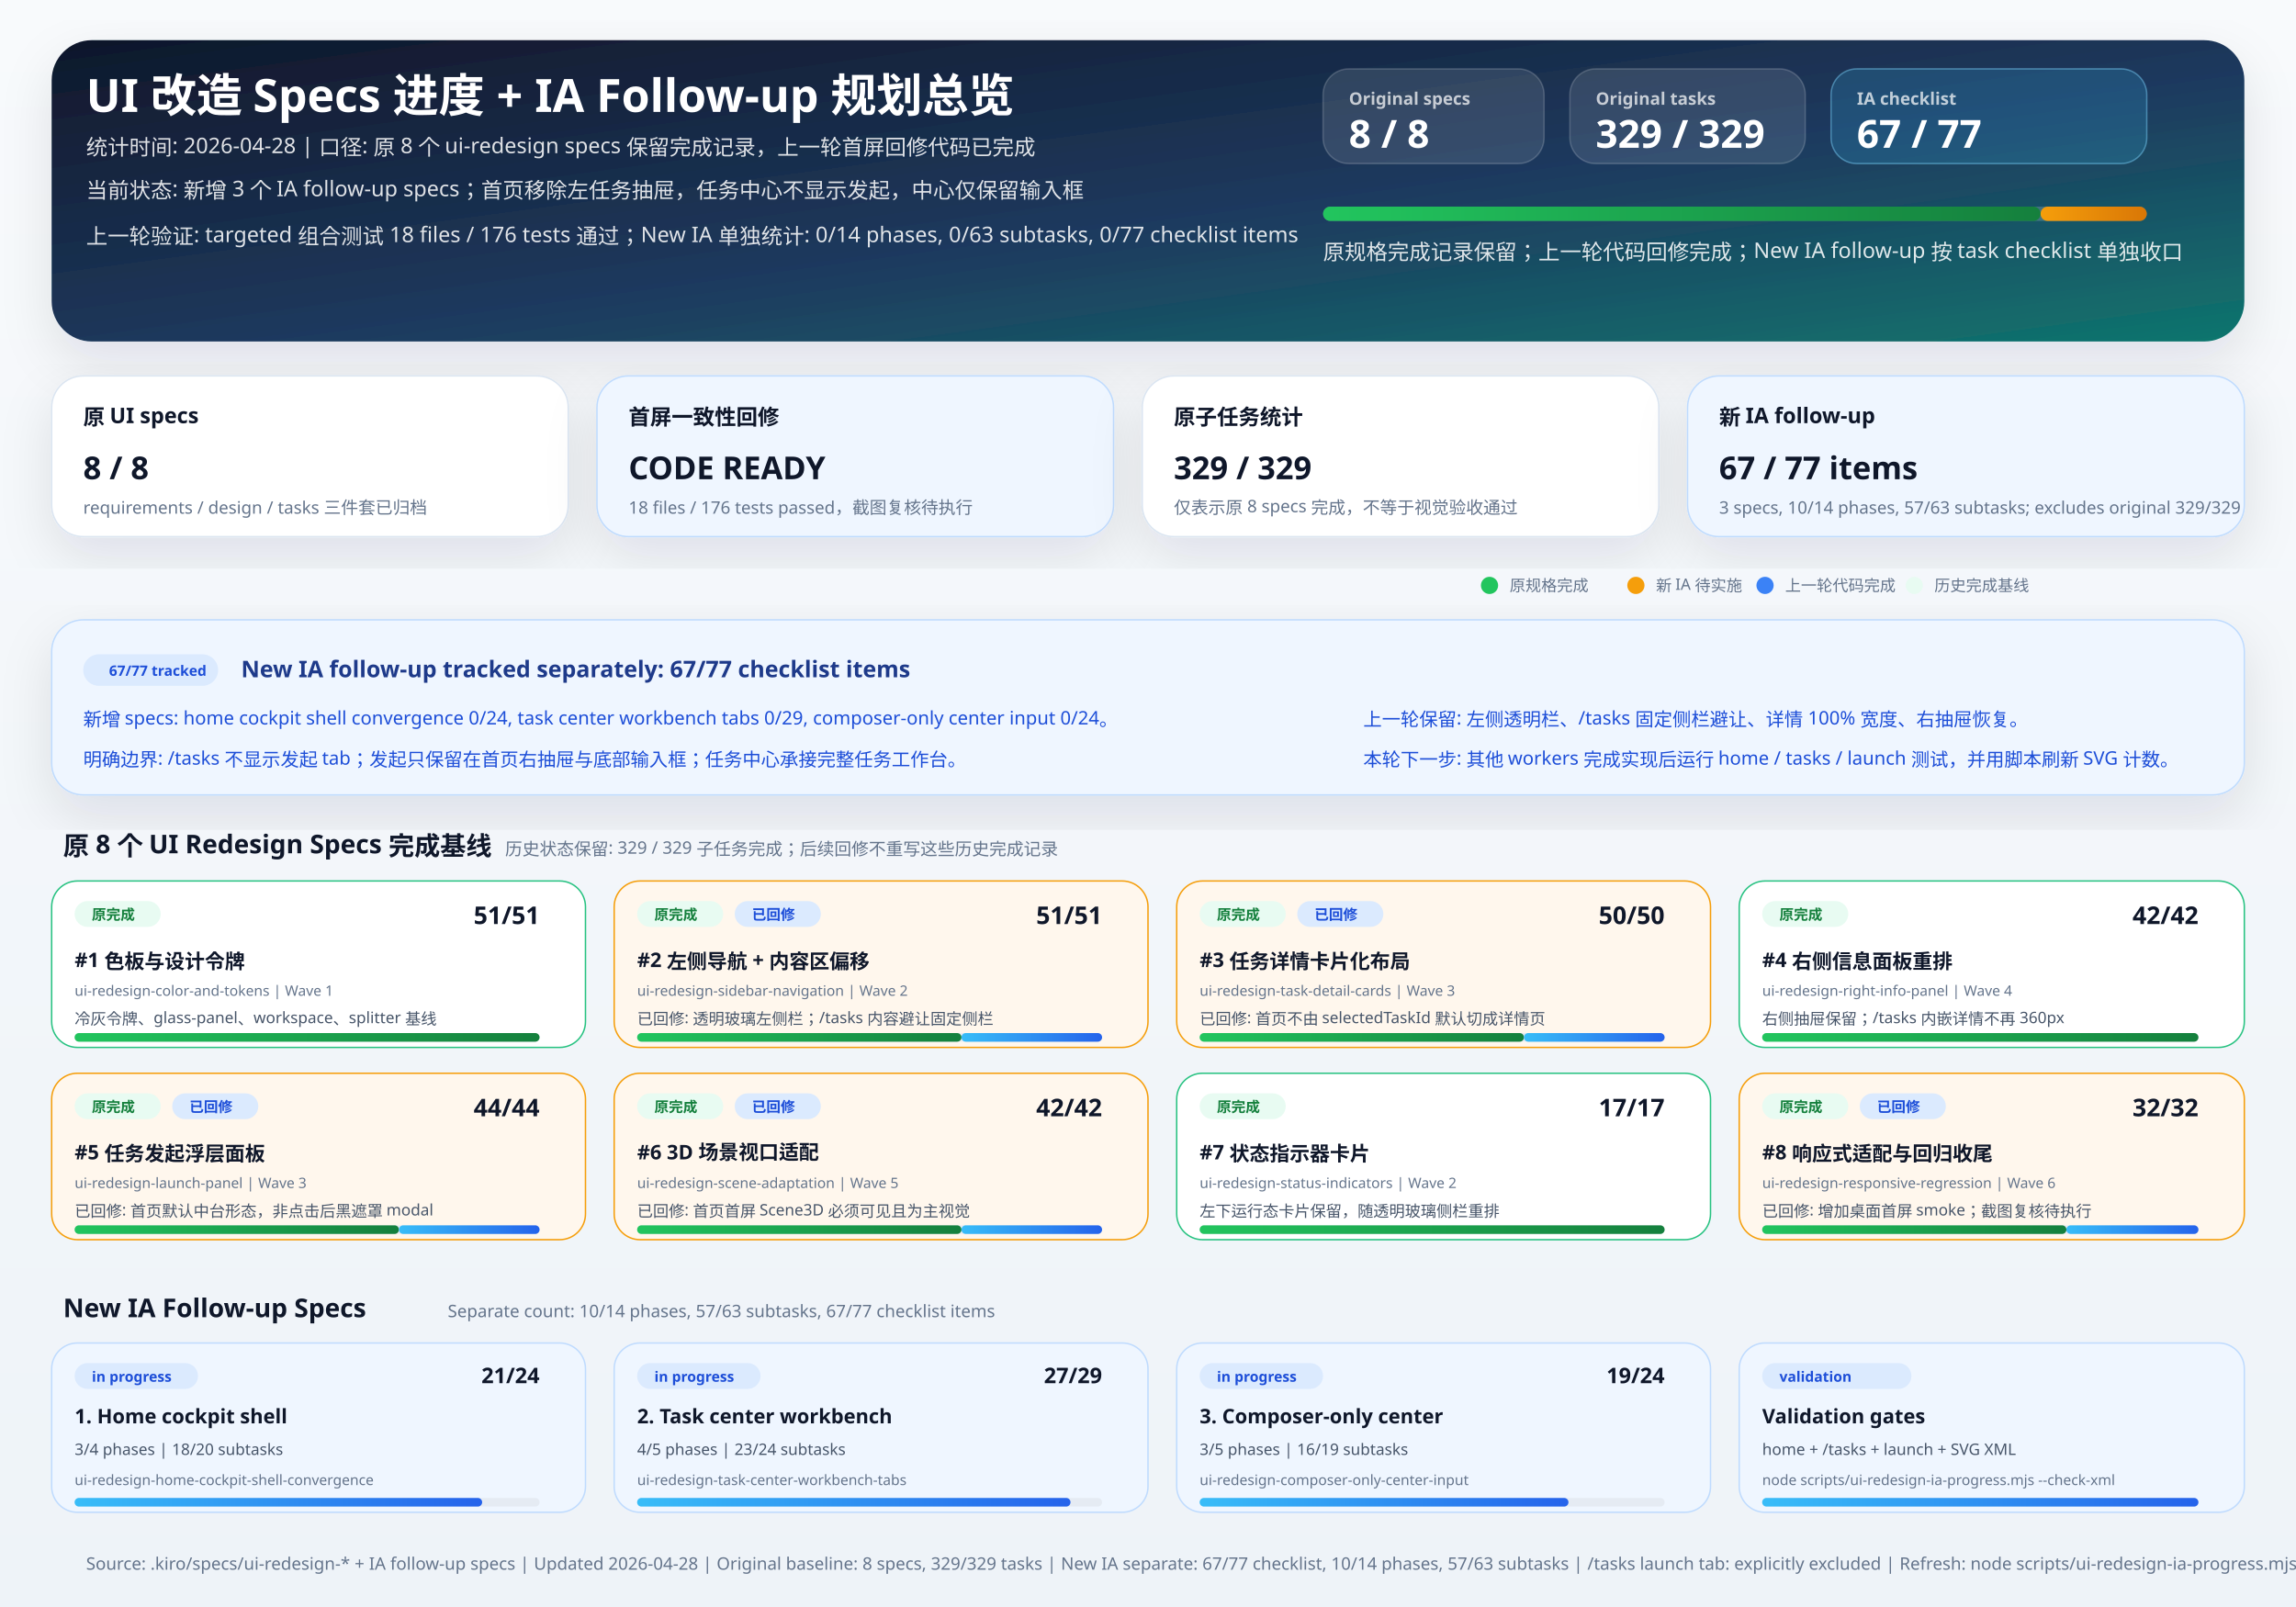
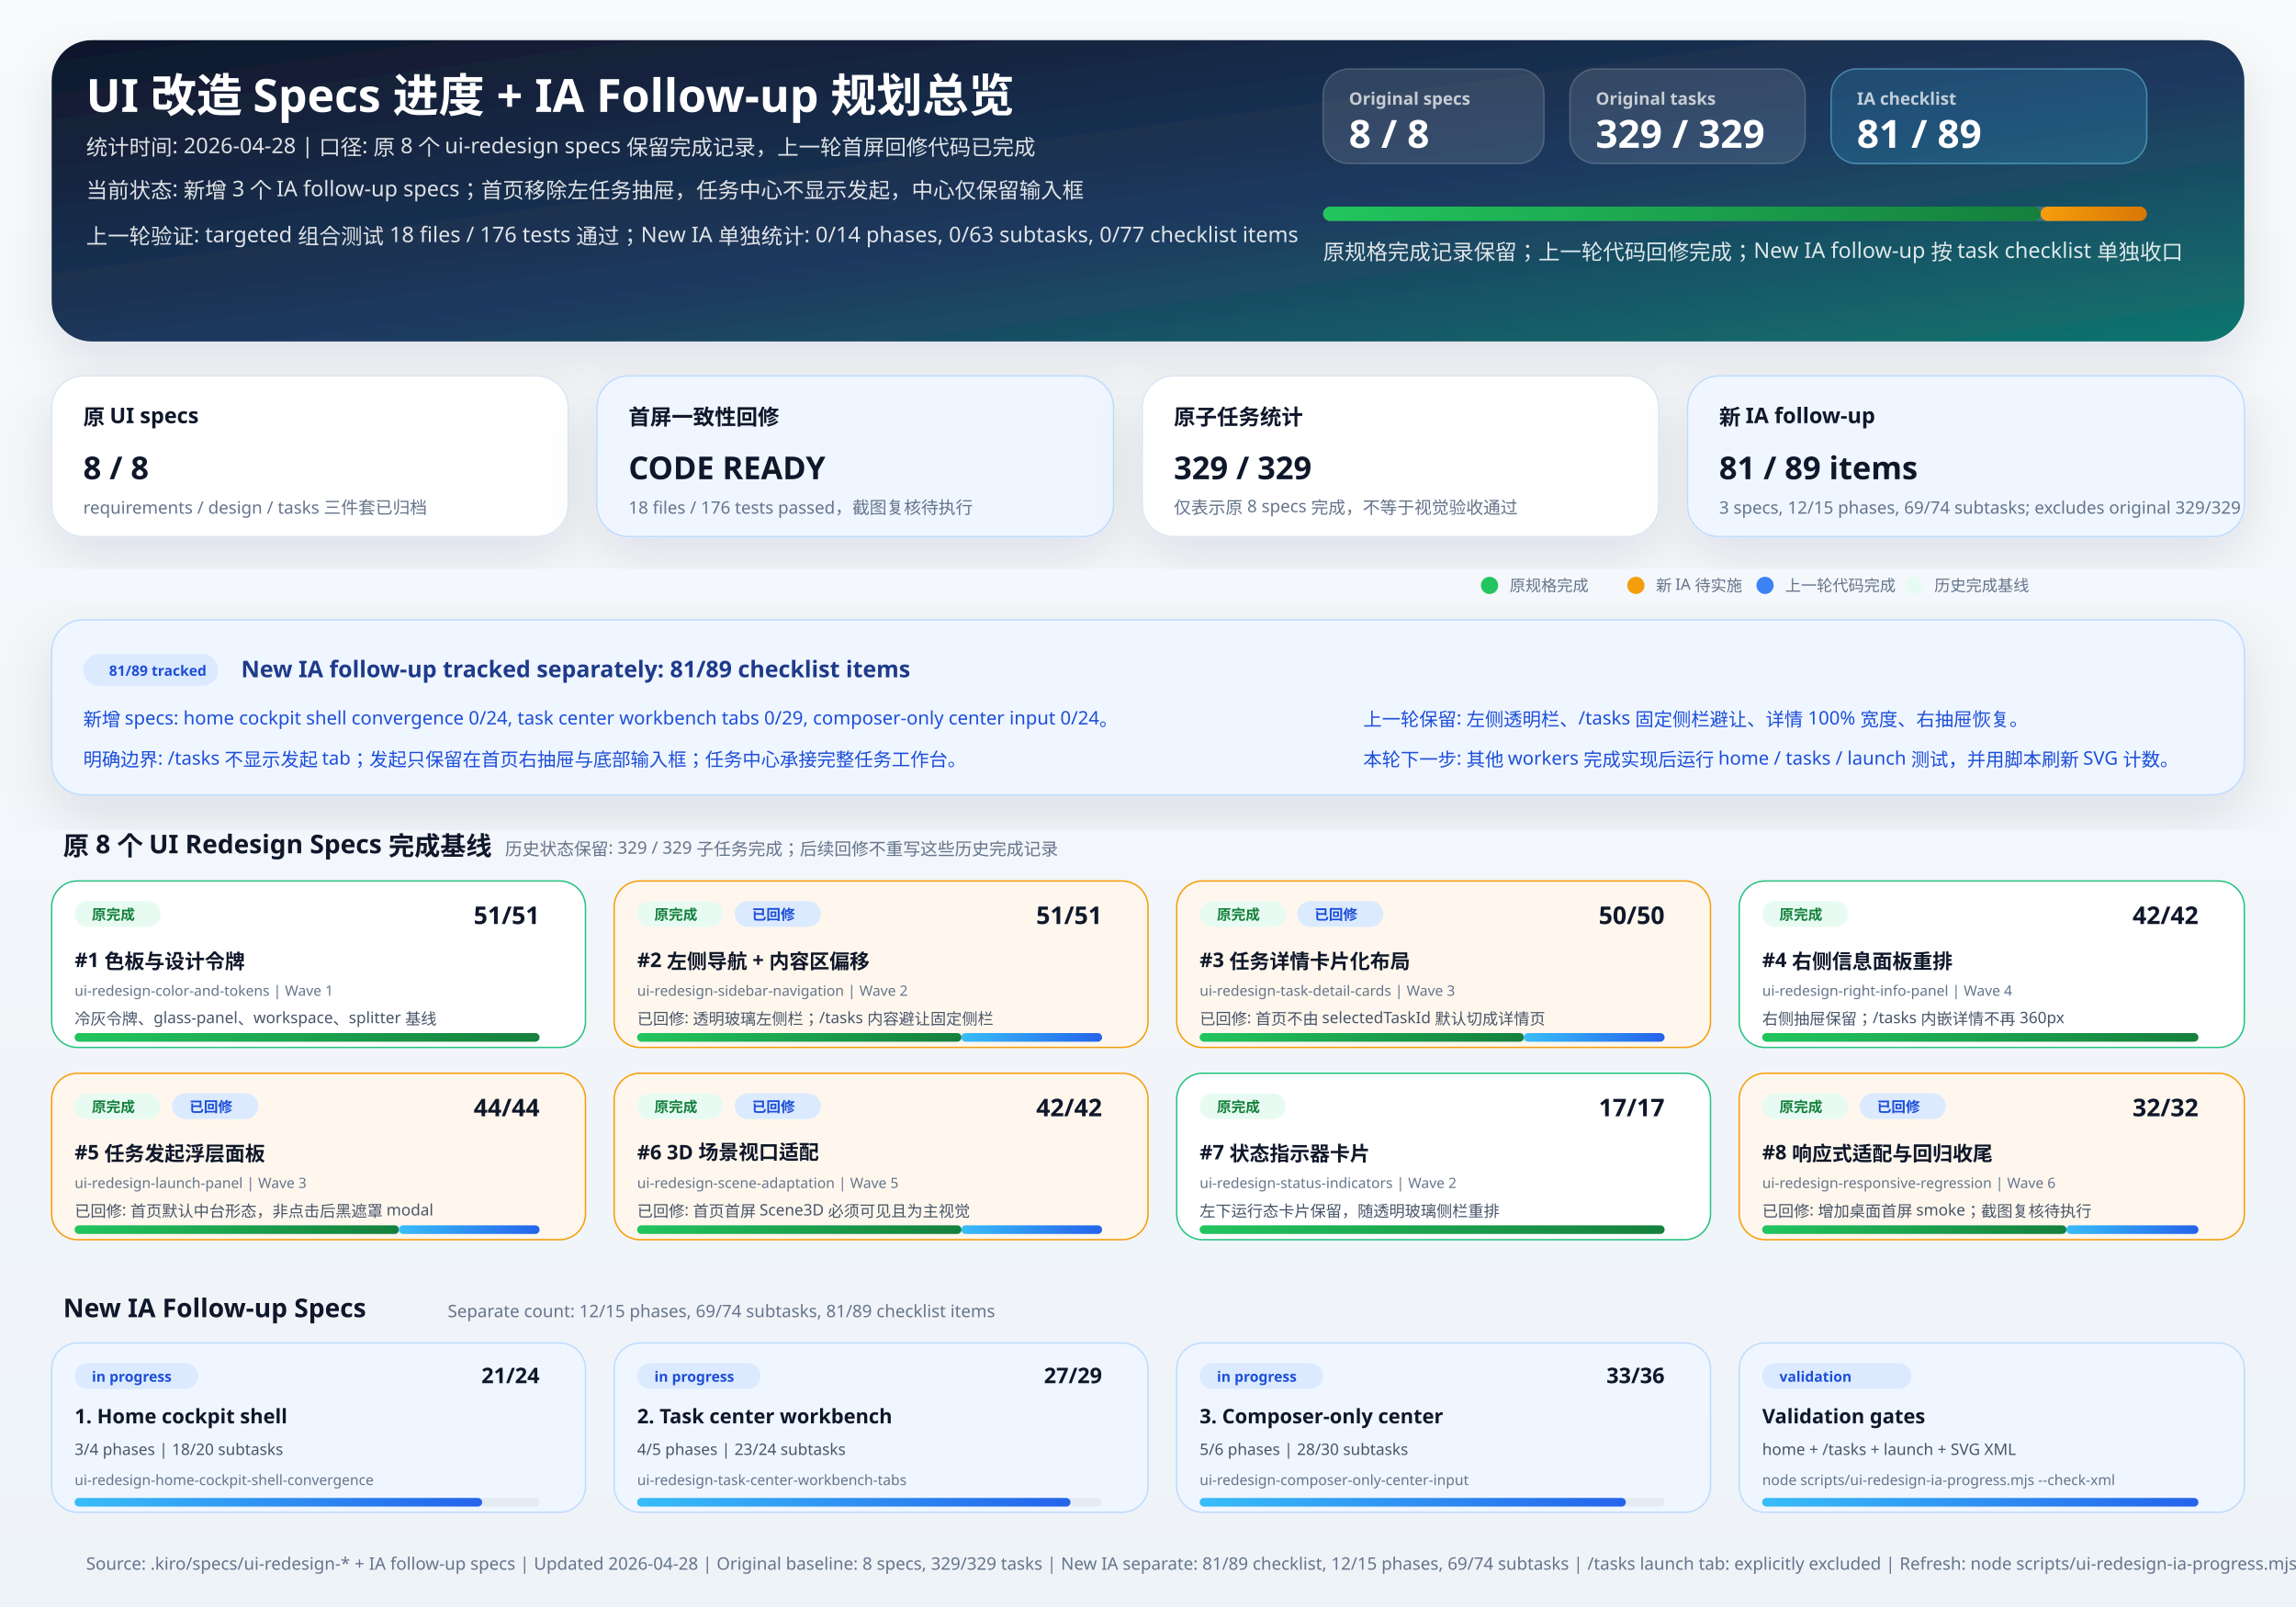
<svg xmlns="http://www.w3.org/2000/svg" width="1600" height="1120" viewBox="0 0 1600 1120" role="img" aria-labelledby="title desc">
  <defs>
    <linearGradient id="bg" x1="0" y1="0" x2="0" y2="1">
      <stop offset="0%" stop-color="#f8fafc" />
      <stop offset="100%" stop-color="#eef3f8" />
    </linearGradient>
    <linearGradient id="hero" x1="0" y1="0" x2="1" y2="1">
      <stop offset="0%" stop-color="#0f172a" />
      <stop offset="56%" stop-color="#1e3a5f" />
      <stop offset="100%" stop-color="#0f766e" />
    </linearGradient>
    <linearGradient id="baseFill" x1="0" y1="0" x2="1" y2="0">
      <stop offset="0%" stop-color="#22c55e" />
      <stop offset="100%" stop-color="#15803d" />
    </linearGradient>
    <linearGradient id="reopenFill" x1="0" y1="0" x2="1" y2="0">
      <stop offset="0%" stop-color="#f59e0b" />
      <stop offset="100%" stop-color="#d97706" />
    </linearGradient>
    <linearGradient id="workFill" x1="0" y1="0" x2="1" y2="0">
      <stop offset="0%" stop-color="#38bdf8" />
      <stop offset="100%" stop-color="#2563eb" />
    </linearGradient>
    <filter id="shadow" x="-20%" y="-20%" width="140%" height="140%">
      <feDropShadow dx="0" dy="14" stdDeviation="18" flood-color="#0f172a" flood-opacity="0.10" />
    </filter>
    <style>
      .hero-title { font: 700 32px "Segoe UI", "Microsoft YaHei", sans-serif; fill: #ffffff; }
      .hero-sub { font: 500 15px "Segoe UI", "Microsoft YaHei", sans-serif; fill: rgba(255,255,255,0.86); }
      .hero-k { font: 600 12px "Segoe UI", "Microsoft YaHei", sans-serif; fill: rgba(255,255,255,0.72); }
      .hero-v { font: 700 27px "Segoe UI", "Microsoft YaHei", sans-serif; fill: #ffffff; }
      .card-title { font: 700 15px "Segoe UI", "Microsoft YaHei", sans-serif; fill: #0f172a; }
      .card-value { font: 700 22px "Segoe UI", "Microsoft YaHei", sans-serif; fill: #0f172a; }
      .card-meta { font: 500 12px "Segoe UI", "Microsoft YaHei", sans-serif; fill: #64748b; }
      .section-title { font: 700 18px "Segoe UI", "Microsoft YaHei", sans-serif; fill: #0f172a; }
      .section-meta { font: 500 12px "Segoe UI", "Microsoft YaHei", sans-serif; fill: #64748b; }
      .spec-title { font: 700 14px "Segoe UI", "Microsoft YaHei", sans-serif; fill: #0f172a; }
      .spec-slug { font: 500 10px "Segoe UI", "Microsoft YaHei", sans-serif; fill: #64748b; }
      .spec-task { font: 500 11px "Segoe UI", "Microsoft YaHei", sans-serif; fill: #475569; }
      .badge-done { font: 700 10px "Segoe UI", "Microsoft YaHei", sans-serif; fill: #15803d; }
      .badge-reopen { font: 700 10px "Segoe UI", "Microsoft YaHei", sans-serif; fill: #a16207; }
      .badge-work { font: 700 10px "Segoe UI", "Microsoft YaHei", sans-serif; fill: #1d4ed8; }
      .alert-title { font: 700 16px "Segoe UI", "Microsoft YaHei", sans-serif; fill: #78350f; }
      .alert-copy { font: 500 13px "Segoe UI", "Microsoft YaHei", sans-serif; fill: #92400e; }
      .legend { font: 500 11px "Segoe UI", "Microsoft YaHei", sans-serif; fill: #64748b; }
      .foot { font: 500 12px "Segoe UI", "Microsoft YaHei", sans-serif; fill: #64748b; }
    </style>
  </defs>
  <rect x="0" y="0" width="1600" height="1120" fill="url(#bg)" />
  <rect x="36" y="28" width="1528" height="210" rx="28" fill="url(#hero)" filter="url(#shadow)" />
  <text x="60" y="78" class="hero-title">UI 改造 Specs 进度 + IA Follow-up 规划总览</text>
  <text x="60" y="108" class="hero-sub">统计时间: 2026-04-28 | 口径: 原 8 个 ui-redesign specs 保留完成记录，上一轮首屏回修代码已完成</text>
  <text x="60" y="138" class="hero-sub">当前状态: 新增 3 个 IA follow-up specs；首页移除左任务抽屉，任务中心不显示发起，中心仅保留输入框</text>
  <text x="60" y="170" class="hero-sub">上一轮验证: targeted 组合测试 18 files / 176 tests 通过；New IA 单独统计: 0/14 phases, 0/63 subtasks, 0/77 checklist items</text>
  <rect x="922" y="48" width="154" height="66" rx="18" fill="rgba(255,255,255,0.11)" stroke="rgba(255,255,255,0.18)" />
  <text x="940" y="73" class="hero-k">Original specs</text>
  <text x="940" y="103" class="hero-v">8 / 8</text>
  <rect x="1094" y="48" width="164" height="66" rx="18" fill="rgba(255,255,255,0.11)" stroke="rgba(255,255,255,0.18)" />
  <text x="1112" y="73" class="hero-k">Original tasks</text>
  <text x="1112" y="103" class="hero-v">329 / 329</text>
  <rect x="1276" y="48" width="220" height="66" rx="18" fill="rgba(56,189,248,0.18)" stroke="rgba(125,211,252,0.46)" />
  <text x="1294" y="73" class="hero-k">IA checklist</text>
-   <text id="ia-hero-value" x="1294" y="103" class="hero-v">67 / 77</text>
+   <text id="ia-hero-value" x="1294" y="103" class="hero-v">81 / 89</text>
  <rect x="922" y="144" width="574" height="10" rx="5" fill="rgba(255,255,255,0.18)" />
  <rect x="922" y="144" width="500" height="10" rx="5" fill="url(#baseFill)" />
  <rect x="1422" y="144" width="74" height="10" rx="5" fill="url(#reopenFill)" />
  <text x="922" y="181" class="hero-sub">原规格完成记录保留；上一轮代码回修完成；New IA follow-up 按 task checklist 单独收口</text>
  <rect x="36" y="262" width="360" height="112" rx="22" fill="#ffffff" stroke="#dbe5f1" filter="url(#shadow)" />
  <text x="58" y="296" class="card-title">原 UI specs</text>
  <text x="58" y="334" class="card-value">8 / 8</text>
  <text x="58" y="358" class="card-meta">requirements / design / tasks 三件套已归档</text>
  <rect x="416" y="262" width="360" height="112" rx="22" fill="#eff6ff" stroke="#bfdbfe" filter="url(#shadow)" />
  <text x="438" y="296" class="card-title">首屏一致性回修</text>
  <text x="438" y="334" class="card-value">CODE READY</text>
  <text x="438" y="358" class="card-meta">18 files / 176 tests passed，截图复核待执行</text>
  <rect x="796" y="262" width="360" height="112" rx="22" fill="#ffffff" stroke="#dbe5f1" filter="url(#shadow)" />
  <text x="818" y="296" class="card-title">原子任务统计</text>
  <text x="818" y="334" class="card-value">329 / 329</text>
  <text x="818" y="358" class="card-meta">仅表示原 8 specs 完成，不等于视觉验收通过</text>
  <rect x="1176" y="262" width="388" height="112" rx="22" fill="#eff6ff" stroke="#bfdbfe" filter="url(#shadow)" />
  <text x="1198" y="296" class="card-title">新 IA follow-up</text>
-   <text id="ia-summary-value" x="1198" y="334" class="card-value">67 / 77 items</text>
-   <text id="ia-summary-meta" x="1198" y="358" class="card-meta">3 specs, 10/14 phases, 57/63 subtasks; excludes original 329/329</text>
+   <text id="ia-summary-value" x="1198" y="334" class="card-value">81 / 89 items</text>
+   <text id="ia-summary-meta" x="1198" y="358" class="card-meta">3 specs, 12/15 phases, 69/74 subtasks; excludes original 329/329</text>
  <circle cx="1038" cy="408" r="6" fill="#22c55e" />
  <text x="1052" y="412" class="legend">原规格完成</text>
  <circle cx="1140" cy="408" r="6" fill="#f59e0b" />
  <text x="1154" y="412" class="legend">新 IA 待实施</text>
  <circle cx="1230" cy="408" r="6" fill="#3b82f6" />
  <text x="1244" y="412" class="legend">上一轮代码完成</text>
  <circle cx="1334" cy="408" r="6" fill="#e8fbf2" />
  <text x="1348" y="412" class="legend">历史完成基线</text>
  <rect x="36" y="432" width="1528" height="122" rx="22" fill="#eff6ff" stroke="#bfdbfe" filter="url(#shadow)" />
  <rect x="58" y="456" width="94" height="22" rx="11" fill="#dbeafe" />
-   <text id="ia-status-badge" x="76" y="471" class="badge-work">67/77 tracked</text>
-   <text id="ia-status-title" x="168" y="472" class="alert-title" style="fill:#1e3a8a;">New IA follow-up tracked separately: 67/77 checklist items</text>
+   <text id="ia-status-badge" x="76" y="471" class="badge-work">81/89 tracked</text>
+   <text id="ia-status-title" x="168" y="472" class="alert-title" style="fill:#1e3a8a;">New IA follow-up tracked separately: 81/89 checklist items</text>
  <text x="58" y="506" class="alert-copy" style="fill:#1d4ed8;">新增 specs: home cockpit shell convergence 0/24, task center workbench tabs 0/29, composer-only center input 0/24。</text>
  <text x="58" y="534" class="alert-copy" style="fill:#1d4ed8;">明确边界: /tasks 不显示发起 tab；发起只保留在首页右抽屉与底部输入框；任务中心承接完整任务工作台。</text>
  <text x="950" y="506" class="alert-copy" style="fill:#1d4ed8;">上一轮保留: 左侧透明栏、/tasks 固定侧栏避让、详情 100% 宽度、右抽屉恢复。</text>
  <text x="950" y="534" class="alert-copy" style="fill:#1d4ed8;">本轮下一步: 其他 workers 完成实现后运行 home / tasks / launch 测试，并用脚本刷新 SVG 计数。</text>
  <text x="44" y="596" class="section-title">原 8 个 UI Redesign Specs 完成基线</text>
  <text x="352" y="596" class="section-meta">历史状态保留: 329 / 329 子任务完成；后续回修不重写这些历史完成记录</text>
  <rect x="36" y="614" width="372" height="116" rx="18" fill="#ffffff" stroke="#27c281" />
  <rect x="52" y="628" width="60" height="18" rx="9" fill="#e8fbf2" />
  <text x="64" y="641" class="badge-done">原完成</text>
  <text x="376" y="644" text-anchor="end" class="card-value" style="font-size:17px;">51/51</text>
  <text x="52" y="674" class="spec-title">#1 色板与设计令牌</text>
  <text x="52" y="694" class="spec-slug">ui-redesign-color-and-tokens | Wave 1</text>
  <text x="52" y="714" class="spec-task">冷灰令牌、glass-panel、workspace、splitter 基线</text>
  <rect x="52" y="720" width="324" height="6" rx="3" fill="#e5ebf3" />
  <rect x="52" y="720" width="324" height="6" rx="3" fill="url(#baseFill)" />
  <rect x="428" y="614" width="372" height="116" rx="18" fill="#fff7ed" stroke="#f59e0b" />
  <rect x="444" y="628" width="60" height="18" rx="9" fill="#e8fbf2" />
  <text x="456" y="641" class="badge-done">原完成</text>
  <rect x="512" y="628" width="60" height="18" rx="9" fill="#dbeafe" />
  <text x="524" y="641" class="badge-work">已回修</text>
  <text x="768" y="644" text-anchor="end" class="card-value" style="font-size:17px;">51/51</text>
  <text x="444" y="674" class="spec-title">#2 左侧导航 + 内容区偏移</text>
  <text x="444" y="694" class="spec-slug">ui-redesign-sidebar-navigation | Wave 2</text>
  <text x="444" y="714" class="spec-task">已回修: 透明玻璃左侧栏；/tasks 内容避让固定侧栏</text>
  <rect x="444" y="720" width="324" height="6" rx="3" fill="#e5ebf3" />
  <rect x="444" y="720" width="226" height="6" rx="3" fill="url(#baseFill)" />
  <rect x="670" y="720" width="98" height="6" rx="3" fill="url(#workFill)" />
  <rect x="820" y="614" width="372" height="116" rx="18" fill="#fff7ed" stroke="#f59e0b" />
  <rect x="836" y="628" width="60" height="18" rx="9" fill="#e8fbf2" />
  <text x="848" y="641" class="badge-done">原完成</text>
  <rect x="904" y="628" width="60" height="18" rx="9" fill="#dbeafe" />
  <text x="916" y="641" class="badge-work">已回修</text>
  <text x="1160" y="644" text-anchor="end" class="card-value" style="font-size:17px;">50/50</text>
  <text x="836" y="674" class="spec-title">#3 任务详情卡片化布局</text>
  <text x="836" y="694" class="spec-slug">ui-redesign-task-detail-cards | Wave 3</text>
  <text x="836" y="714" class="spec-task">已回修: 首页不由 selectedTaskId 默认切成详情页</text>
  <rect x="836" y="720" width="324" height="6" rx="3" fill="#e5ebf3" />
  <rect x="836" y="720" width="226" height="6" rx="3" fill="url(#baseFill)" />
  <rect x="1062" y="720" width="98" height="6" rx="3" fill="url(#workFill)" />
  <rect x="1212" y="614" width="352" height="116" rx="18" fill="#ffffff" stroke="#27c281" />
  <rect x="1228" y="628" width="60" height="18" rx="9" fill="#e8fbf2" />
  <text x="1240" y="641" class="badge-done">原完成</text>
  <text x="1532" y="644" text-anchor="end" class="card-value" style="font-size:17px;">42/42</text>
  <text x="1228" y="674" class="spec-title">#4 右侧信息面板重排</text>
  <text x="1228" y="694" class="spec-slug">ui-redesign-right-info-panel | Wave 4</text>
  <text x="1228" y="714" class="spec-task">右侧抽屉保留；/tasks 内嵌详情不再 360px</text>
  <rect x="1228" y="720" width="304" height="6" rx="3" fill="#e5ebf3" />
  <rect x="1228" y="720" width="304" height="6" rx="3" fill="url(#baseFill)" />
  <rect x="36" y="748" width="372" height="116" rx="18" fill="#fff7ed" stroke="#f59e0b" />
  <rect x="52" y="762" width="60" height="18" rx="9" fill="#e8fbf2" />
  <text x="64" y="775" class="badge-done">原完成</text>
  <rect x="120" y="762" width="60" height="18" rx="9" fill="#dbeafe" />
  <text x="132" y="775" class="badge-work">已回修</text>
  <text x="376" y="778" text-anchor="end" class="card-value" style="font-size:17px;">44/44</text>
  <text x="52" y="808" class="spec-title">#5 任务发起浮层面板</text>
  <text x="52" y="828" class="spec-slug">ui-redesign-launch-panel | Wave 3</text>
  <text x="52" y="848" class="spec-task">已回修: 首页默认中台形态，非点击后黑遮罩 modal</text>
  <rect x="52" y="854" width="324" height="6" rx="3" fill="#e5ebf3" />
  <rect x="52" y="854" width="226" height="6" rx="3" fill="url(#baseFill)" />
  <rect x="278" y="854" width="98" height="6" rx="3" fill="url(#workFill)" />
  <rect x="428" y="748" width="372" height="116" rx="18" fill="#fff7ed" stroke="#f59e0b" />
  <rect x="444" y="762" width="60" height="18" rx="9" fill="#e8fbf2" />
  <text x="456" y="775" class="badge-done">原完成</text>
  <rect x="512" y="762" width="60" height="18" rx="9" fill="#dbeafe" />
  <text x="524" y="775" class="badge-work">已回修</text>
  <text x="768" y="778" text-anchor="end" class="card-value" style="font-size:17px;">42/42</text>
  <text x="444" y="808" class="spec-title">#6 3D 场景视口适配</text>
  <text x="444" y="828" class="spec-slug">ui-redesign-scene-adaptation | Wave 5</text>
  <text x="444" y="848" class="spec-task">已回修: 首页首屏 Scene3D 必须可见且为主视觉</text>
  <rect x="444" y="854" width="324" height="6" rx="3" fill="#e5ebf3" />
  <rect x="444" y="854" width="226" height="6" rx="3" fill="url(#baseFill)" />
  <rect x="670" y="854" width="98" height="6" rx="3" fill="url(#workFill)" />
  <rect x="820" y="748" width="372" height="116" rx="18" fill="#ffffff" stroke="#27c281" />
  <rect x="836" y="762" width="60" height="18" rx="9" fill="#e8fbf2" />
  <text x="848" y="775" class="badge-done">原完成</text>
  <text x="1160" y="778" text-anchor="end" class="card-value" style="font-size:17px;">17/17</text>
  <text x="836" y="808" class="spec-title">#7 状态指示器卡片</text>
  <text x="836" y="828" class="spec-slug">ui-redesign-status-indicators | Wave 2</text>
  <text x="836" y="848" class="spec-task">左下运行态卡片保留，随透明玻璃侧栏重排</text>
  <rect x="836" y="854" width="324" height="6" rx="3" fill="#e5ebf3" />
  <rect x="836" y="854" width="324" height="6" rx="3" fill="url(#baseFill)" />
  <rect x="1212" y="748" width="352" height="116" rx="18" fill="#fff7ed" stroke="#f59e0b" />
  <rect x="1228" y="762" width="60" height="18" rx="9" fill="#e8fbf2" />
  <text x="1240" y="775" class="badge-done">原完成</text>
  <rect x="1296" y="762" width="60" height="18" rx="9" fill="#dbeafe" />
  <text x="1308" y="775" class="badge-work">已回修</text>
  <text x="1532" y="778" text-anchor="end" class="card-value" style="font-size:17px;">32/32</text>
  <text x="1228" y="808" class="spec-title">#8 响应式适配与回归收尾</text>
  <text x="1228" y="828" class="spec-slug">ui-redesign-responsive-regression | Wave 6</text>
  <text x="1228" y="848" class="spec-task">已回修: 增加桌面首屏 smoke；截图复核待执行</text>
  <rect x="1228" y="854" width="304" height="6" rx="3" fill="#e5ebf3" />
  <rect x="1228" y="854" width="212" height="6" rx="3" fill="url(#baseFill)" />
  <rect x="1440" y="854" width="92" height="6" rx="3" fill="url(#workFill)" />
  <text x="44" y="918" class="section-title">New IA Follow-up Specs</text>
-   <text id="ia-section-meta" x="312" y="918" class="section-meta">Separate count: 10/14 phases, 57/63 subtasks, 67/77 checklist items</text>
+   <text id="ia-section-meta" x="312" y="918" class="section-meta">Separate count: 12/15 phases, 69/74 subtasks, 81/89 checklist items</text>
  <rect x="36" y="936" width="372" height="118" rx="18" fill="#eff6ff" stroke="#bfdbfe" />
  <rect x="52" y="950" width="86" height="18" rx="9" fill="#dbeafe" />
  <text x="64" y="963" class="badge-work">in progress</text>
  <text x="376" y="964" text-anchor="end" class="card-value" style="font-size:15px;">21/24</text>
  <text x="52" y="992" class="spec-title">1. Home cockpit shell</text>
  <text x="52" y="1014" class="spec-task">3/4 phases | 18/20 subtasks</text>
  <text x="52" y="1035" class="spec-slug">ui-redesign-home-cockpit-shell-convergence</text>
  <rect x="52" y="1044" width="324" height="6" rx="3" fill="#e5ebf3" />
  <rect x="52" y="1044" width="284" height="6" rx="3" fill="url(#workFill)" />
  <rect x="428" y="936" width="372" height="118" rx="18" fill="#eff6ff" stroke="#bfdbfe" />
  <rect x="444" y="950" width="86" height="18" rx="9" fill="#dbeafe" />
  <text x="456" y="963" class="badge-work">in progress</text>
  <text x="768" y="964" text-anchor="end" class="card-value" style="font-size:15px;">27/29</text>
  <text x="444" y="992" class="spec-title">2. Task center workbench</text>
  <text x="444" y="1014" class="spec-task">4/5 phases | 23/24 subtasks</text>
  <text x="444" y="1035" class="spec-slug">ui-redesign-task-center-workbench-tabs</text>
  <rect x="444" y="1044" width="324" height="6" rx="3" fill="#e5ebf3" />
  <rect x="444" y="1044" width="302" height="6" rx="3" fill="url(#workFill)" />
  <rect x="820" y="936" width="372" height="118" rx="18" fill="#eff6ff" stroke="#bfdbfe" />
  <rect x="836" y="950" width="86" height="18" rx="9" fill="#dbeafe" />
  <text x="848" y="963" class="badge-work">in progress</text>
-   <text x="1160" y="964" text-anchor="end" class="card-value" style="font-size:15px;">19/24</text>
+   <text x="1160" y="964" text-anchor="end" class="card-value" style="font-size:15px;">33/36</text>
  <text x="836" y="992" class="spec-title">3. Composer-only center</text>
-   <text x="836" y="1014" class="spec-task">3/5 phases | 16/19 subtasks</text>
+   <text x="836" y="1014" class="spec-task">5/6 phases | 28/30 subtasks</text>
  <text x="836" y="1035" class="spec-slug">ui-redesign-composer-only-center-input</text>
  <rect x="836" y="1044" width="324" height="6" rx="3" fill="#e5ebf3" />
-   <rect x="836" y="1044" width="257" height="6" rx="3" fill="url(#workFill)" />
+   <rect x="836" y="1044" width="297" height="6" rx="3" fill="url(#workFill)" />
  <rect x="1212" y="936" width="352" height="118" rx="18" fill="#eff6ff" stroke="#bfdbfe" />
  <rect x="1228" y="950" width="104" height="18" rx="9" fill="#dbeafe" />
  <text x="1240" y="963" class="badge-work">validation</text>
  <text x="1228" y="992" class="spec-title">Validation gates</text>
  <text x="1228" y="1014" class="spec-task">home + /tasks + launch + SVG XML</text>
  <text x="1228" y="1035" class="spec-slug">node scripts/ui-redesign-ia-progress.mjs --check-xml</text>
  <rect x="1228" y="1044" width="304" height="6" rx="3" fill="#e5ebf3" />
  <rect x="1228" y="1044" width="304" height="6" rx="3" fill="url(#workFill)" />
-   <text id="ia-footer" x="60" y="1094" class="foot">Source: .kiro/specs/ui-redesign-* + IA follow-up specs | Updated 2026-04-28 | Original baseline: 8 specs, 329/329 tasks | New IA separate: 67/77 checklist, 10/14 phases, 57/63 subtasks | /tasks launch tab: explicitly excluded | Refresh: node scripts/ui-redesign-ia-progress.mjs --write</text>
+   <text id="ia-footer" x="60" y="1094" class="foot">Source: .kiro/specs/ui-redesign-* + IA follow-up specs | Updated 2026-04-28 | Original baseline: 8 specs, 329/329 tasks | New IA separate: 81/89 checklist, 12/15 phases, 69/74 subtasks | /tasks launch tab: explicitly excluded | Refresh: node scripts/ui-redesign-ia-progress.mjs --write</text>
</svg>
